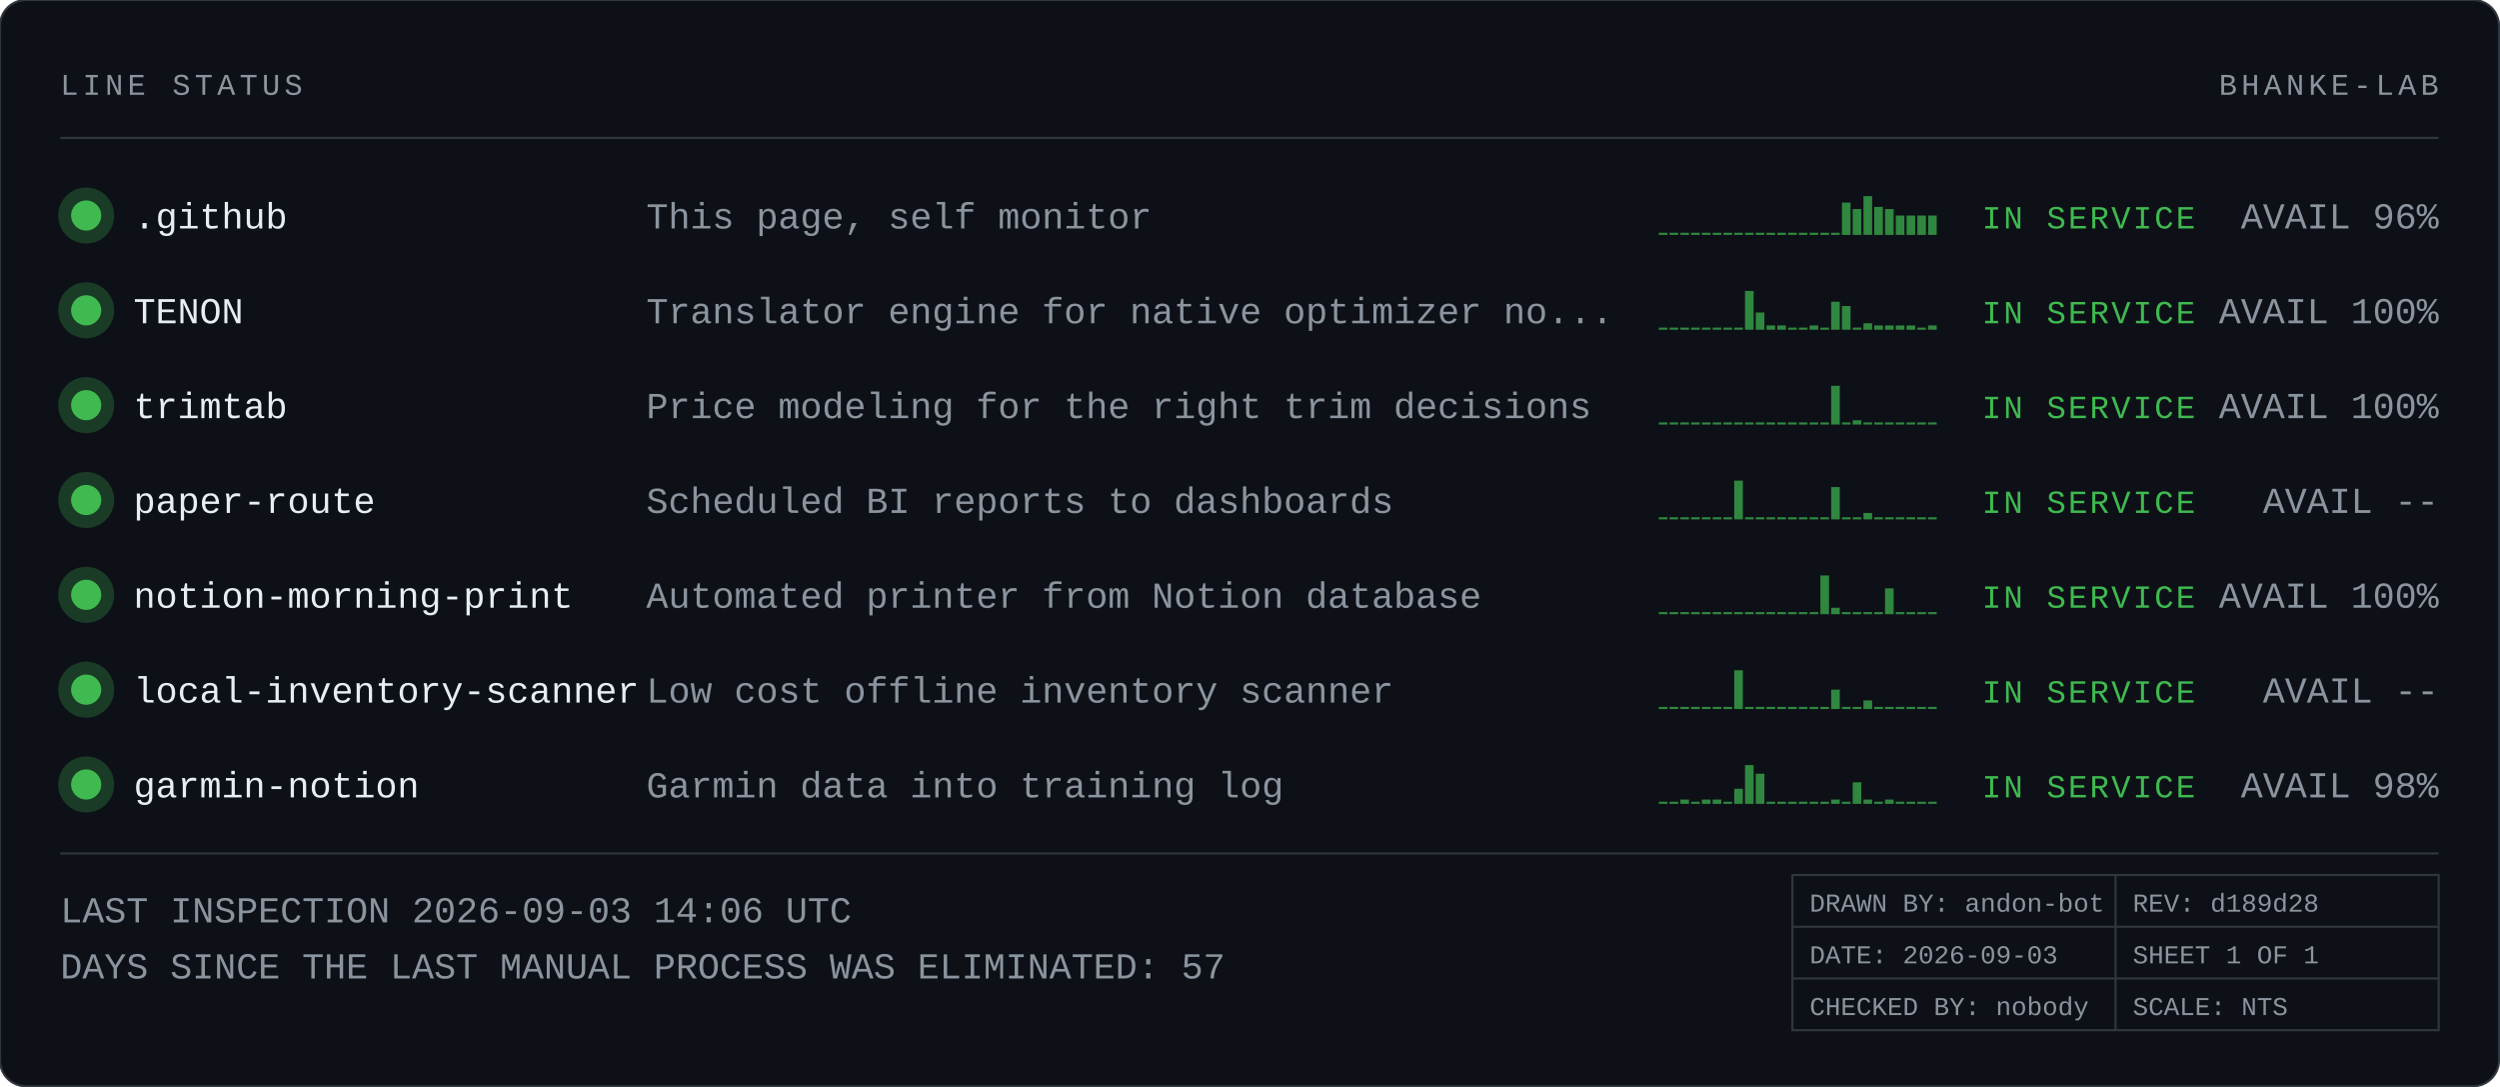
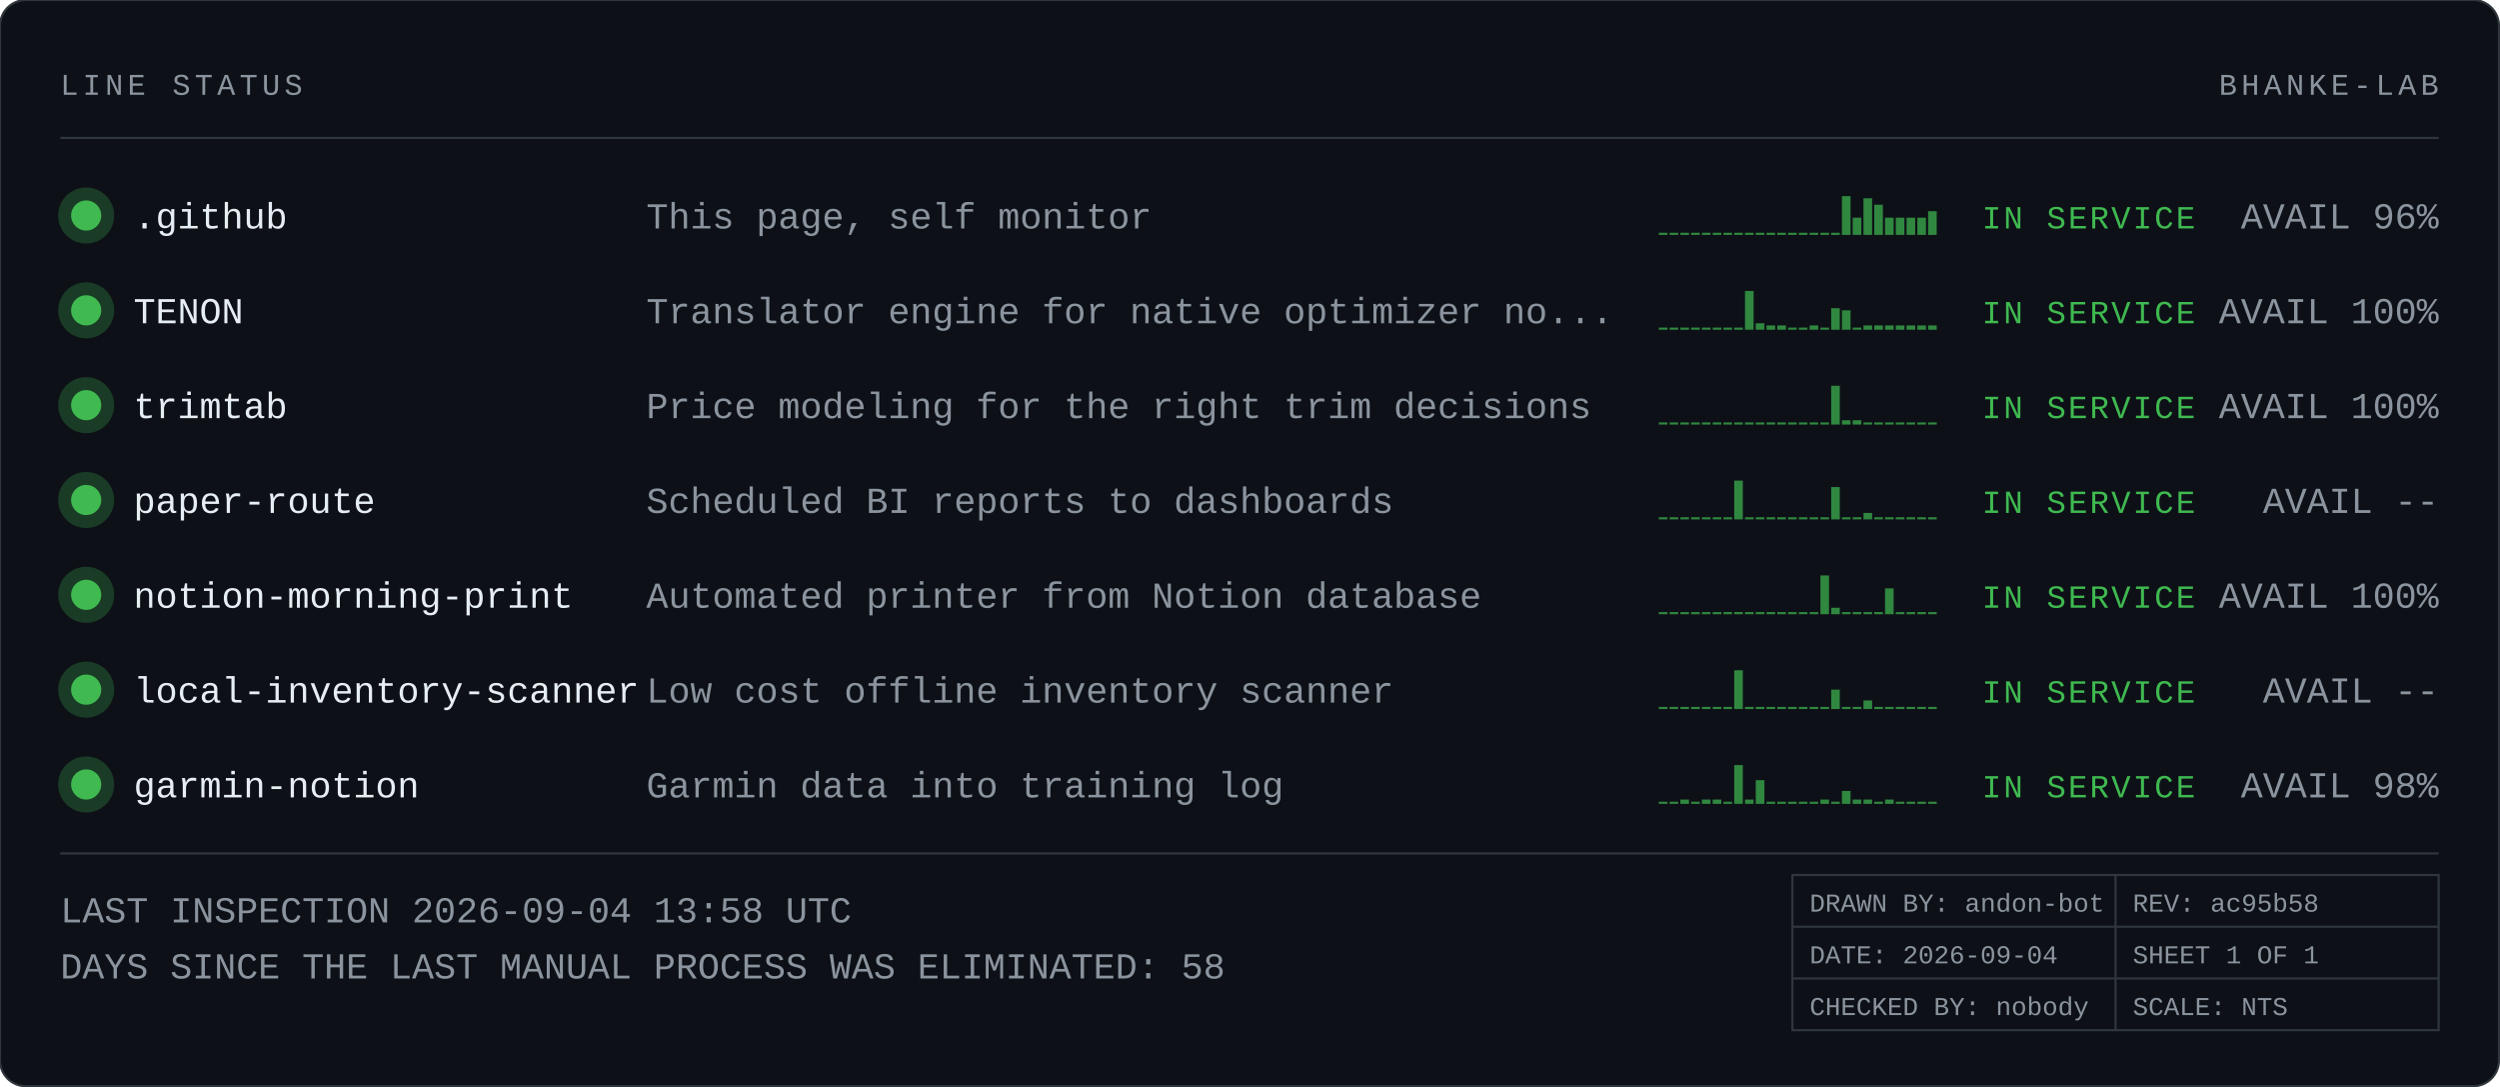
<svg xmlns="http://www.w3.org/2000/svg" width="1160" height="504" viewBox="0 0 1160 504" role="img" aria-label="Andon board">
  <style>
text { font-family: Consolas, 'Courier New', monospace; font-size: 17px; }
.hd { fill: #8b949e; font-size: 14px; letter-spacing: 2px; }
.name { fill: #e6edf3; }
.dim { fill: #8b949e; }
.st { font-size: 15px; letter-spacing: 1px; }
.tb { fill: #8b949e; font-size: 12px; }
</style>
  <rect x="0" y="0" width="1160" height="504" rx="12" fill="#0d1117" stroke="#30363d" />
  <text x="28" y="44" class="hd">LINE STATUS</text>
  <text x="1132" y="44" class="hd" text-anchor="end">BHANKE-LAB</text>
  <line x1="28" y1="64" x2="1132" y2="64" stroke="#30363d" />
  <circle cx="40" cy="100" r="13" fill="#3fb950" opacity="0.25" />
  <circle cx="40" cy="100" r="7" fill="#3fb950" />
  <text x="62" y="106" class="name">.github</text>
  <text x="300" y="106" class="dim">This page, self monitor</text>
  <rect x="770" y="108" width="4" height="1" fill="#3fb950" opacity="0.7" />
  <rect x="775" y="108" width="4" height="1" fill="#3fb950" opacity="0.7" />
  <rect x="780" y="108" width="4" height="1" fill="#3fb950" opacity="0.7" />
  <rect x="785" y="108" width="4" height="1" fill="#3fb950" opacity="0.7" />
  <rect x="790" y="108" width="4" height="1" fill="#3fb950" opacity="0.7" />
  <rect x="795" y="108" width="4" height="1" fill="#3fb950" opacity="0.7" />
  <rect x="800" y="108" width="4" height="1" fill="#3fb950" opacity="0.7" />
  <rect x="805" y="108" width="4" height="1" fill="#3fb950" opacity="0.7" />
  <rect x="810" y="108" width="4" height="1" fill="#3fb950" opacity="0.7" />
  <rect x="815" y="108" width="4" height="1" fill="#3fb950" opacity="0.7" />
  <rect x="820" y="108" width="4" height="1" fill="#3fb950" opacity="0.7" />
  <rect x="825" y="108" width="4" height="1" fill="#3fb950" opacity="0.7" />
  <rect x="830" y="108" width="4" height="1" fill="#3fb950" opacity="0.7" />
  <rect x="835" y="108" width="4" height="1" fill="#3fb950" opacity="0.7" />
  <rect x="840" y="108" width="4" height="1" fill="#3fb950" opacity="0.7" />
  <rect x="845" y="108" width="4" height="1" fill="#3fb950" opacity="0.7" />
  <rect x="850" y="108" width="4" height="1" fill="#3fb950" opacity="0.7" />
-   <rect x="855" y="94" width="4" height="15" fill="#3fb950" opacity="0.7" />
-   <rect x="860" y="97" width="4" height="12" fill="#3fb950" opacity="0.7" />
-   <rect x="865" y="91" width="4" height="18" fill="#3fb950" opacity="0.7" />
-   <rect x="870" y="96" width="4" height="13" fill="#3fb950" opacity="0.7" />
-   <rect x="875" y="97" width="4" height="12" fill="#3fb950" opacity="0.7" />
-   <rect x="880" y="100" width="4" height="9" fill="#3fb950" opacity="0.7" />
-   <rect x="885" y="100" width="4" height="9" fill="#3fb950" opacity="0.7" />
-   <rect x="890" y="100" width="4" height="9" fill="#3fb950" opacity="0.7" />
-   <rect x="895" y="100" width="4" height="9" fill="#3fb950" opacity="0.7" />
+   <rect x="855" y="91" width="4" height="18" fill="#3fb950" opacity="0.7" />
+   <rect x="860" y="101" width="4" height="8" fill="#3fb950" opacity="0.7" />
+   <rect x="865" y="92" width="4" height="17" fill="#3fb950" opacity="0.7" />
+   <rect x="870" y="95" width="4" height="14" fill="#3fb950" opacity="0.7" />
+   <rect x="875" y="101" width="4" height="8" fill="#3fb950" opacity="0.7" />
+   <rect x="880" y="101" width="4" height="8" fill="#3fb950" opacity="0.7" />
+   <rect x="885" y="101" width="4" height="8" fill="#3fb950" opacity="0.7" />
+   <rect x="890" y="101" width="4" height="8" fill="#3fb950" opacity="0.7" />
+   <rect x="895" y="98" width="4" height="11" fill="#3fb950" opacity="0.7" />
  <text x="920" y="106" class="st" fill="#3fb950">IN SERVICE</text>
  <text x="1132" y="106" class="dim" text-anchor="end">AVAIL 96%</text>
  <circle cx="40" cy="144" r="13" fill="#3fb950" opacity="0.25" />
  <circle cx="40" cy="144" r="7" fill="#3fb950" />
  <text x="62" y="150" class="name">TENON</text>
  <text x="300" y="150" class="dim">Translator engine for native optimizer no...</text>
  <rect x="770" y="152" width="4" height="1" fill="#3fb950" opacity="0.7" />
  <rect x="775" y="152" width="4" height="1" fill="#3fb950" opacity="0.7" />
  <rect x="780" y="152" width="4" height="1" fill="#3fb950" opacity="0.7" />
  <rect x="785" y="152" width="4" height="1" fill="#3fb950" opacity="0.7" />
  <rect x="790" y="152" width="4" height="1" fill="#3fb950" opacity="0.7" />
  <rect x="795" y="152" width="4" height="1" fill="#3fb950" opacity="0.7" />
  <rect x="800" y="152" width="4" height="1" fill="#3fb950" opacity="0.7" />
  <rect x="805" y="152" width="4" height="1" fill="#3fb950" opacity="0.7" />
  <rect x="810" y="135" width="4" height="18" fill="#3fb950" opacity="0.7" />
-   <rect x="815" y="145" width="4" height="8" fill="#3fb950" opacity="0.7" />
+   <rect x="815" y="150" width="4" height="3" fill="#3fb950" opacity="0.7" />
  <rect x="820" y="151" width="4" height="2" fill="#3fb950" opacity="0.7" />
  <rect x="825" y="151" width="4" height="2" fill="#3fb950" opacity="0.7" />
  <rect x="830" y="152" width="4" height="1" fill="#3fb950" opacity="0.7" />
  <rect x="835" y="152" width="4" height="1" fill="#3fb950" opacity="0.7" />
  <rect x="840" y="151" width="4" height="2" fill="#3fb950" opacity="0.7" />
  <rect x="845" y="152" width="4" height="1" fill="#3fb950" opacity="0.7" />
-   <rect x="850" y="140" width="4" height="13" fill="#3fb950" opacity="0.7" />
-   <rect x="855" y="142" width="4" height="11" fill="#3fb950" opacity="0.7" />
+   <rect x="850" y="143" width="4" height="10" fill="#3fb950" opacity="0.7" />
+   <rect x="855" y="144" width="4" height="9" fill="#3fb950" opacity="0.7" />
  <rect x="860" y="152" width="4" height="1" fill="#3fb950" opacity="0.7" />
-   <rect x="865" y="150" width="4" height="3" fill="#3fb950" opacity="0.7" />
+   <rect x="865" y="151" width="4" height="2" fill="#3fb950" opacity="0.7" />
  <rect x="870" y="151" width="4" height="2" fill="#3fb950" opacity="0.7" />
  <rect x="875" y="151" width="4" height="2" fill="#3fb950" opacity="0.7" />
  <rect x="880" y="151" width="4" height="2" fill="#3fb950" opacity="0.7" />
  <rect x="885" y="151" width="4" height="2" fill="#3fb950" opacity="0.7" />
-   <rect x="890" y="152" width="4" height="1" fill="#3fb950" opacity="0.7" />
+   <rect x="890" y="151" width="4" height="2" fill="#3fb950" opacity="0.7" />
  <rect x="895" y="151" width="4" height="2" fill="#3fb950" opacity="0.7" />
  <text x="920" y="150" class="st" fill="#3fb950">IN SERVICE</text>
  <text x="1132" y="150" class="dim" text-anchor="end">AVAIL 100%</text>
  <circle cx="40" cy="188" r="13" fill="#3fb950" opacity="0.25" />
  <circle cx="40" cy="188" r="7" fill="#3fb950" />
  <text x="62" y="194" class="name">trimtab</text>
  <text x="300" y="194" class="dim">Price modeling for the right trim decisions</text>
  <rect x="770" y="196" width="4" height="1" fill="#3fb950" opacity="0.7" />
  <rect x="775" y="196" width="4" height="1" fill="#3fb950" opacity="0.7" />
  <rect x="780" y="196" width="4" height="1" fill="#3fb950" opacity="0.7" />
  <rect x="785" y="196" width="4" height="1" fill="#3fb950" opacity="0.7" />
  <rect x="790" y="196" width="4" height="1" fill="#3fb950" opacity="0.7" />
  <rect x="795" y="196" width="4" height="1" fill="#3fb950" opacity="0.7" />
  <rect x="800" y="196" width="4" height="1" fill="#3fb950" opacity="0.7" />
  <rect x="805" y="196" width="4" height="1" fill="#3fb950" opacity="0.7" />
  <rect x="810" y="196" width="4" height="1" fill="#3fb950" opacity="0.7" />
  <rect x="815" y="196" width="4" height="1" fill="#3fb950" opacity="0.7" />
  <rect x="820" y="196" width="4" height="1" fill="#3fb950" opacity="0.7" />
  <rect x="825" y="196" width="4" height="1" fill="#3fb950" opacity="0.7" />
  <rect x="830" y="196" width="4" height="1" fill="#3fb950" opacity="0.7" />
  <rect x="835" y="196" width="4" height="1" fill="#3fb950" opacity="0.7" />
  <rect x="840" y="196" width="4" height="1" fill="#3fb950" opacity="0.7" />
  <rect x="845" y="196" width="4" height="1" fill="#3fb950" opacity="0.7" />
  <rect x="850" y="179" width="4" height="18" fill="#3fb950" opacity="0.7" />
-   <rect x="855" y="196" width="4" height="1" fill="#3fb950" opacity="0.7" />
+   <rect x="855" y="195" width="4" height="2" fill="#3fb950" opacity="0.7" />
  <rect x="860" y="195" width="4" height="2" fill="#3fb950" opacity="0.7" />
  <rect x="865" y="196" width="4" height="1" fill="#3fb950" opacity="0.7" />
  <rect x="870" y="196" width="4" height="1" fill="#3fb950" opacity="0.7" />
  <rect x="875" y="196" width="4" height="1" fill="#3fb950" opacity="0.7" />
  <rect x="880" y="196" width="4" height="1" fill="#3fb950" opacity="0.7" />
  <rect x="885" y="196" width="4" height="1" fill="#3fb950" opacity="0.7" />
  <rect x="890" y="196" width="4" height="1" fill="#3fb950" opacity="0.7" />
  <rect x="895" y="196" width="4" height="1" fill="#3fb950" opacity="0.7" />
  <text x="920" y="194" class="st" fill="#3fb950">IN SERVICE</text>
  <text x="1132" y="194" class="dim" text-anchor="end">AVAIL 100%</text>
  <circle cx="40" cy="232" r="13" fill="#3fb950" opacity="0.25" />
  <circle cx="40" cy="232" r="7" fill="#3fb950" />
  <text x="62" y="238" class="name">paper-route</text>
  <text x="300" y="238" class="dim">Scheduled BI reports to dashboards</text>
  <rect x="770" y="240" width="4" height="1" fill="#3fb950" opacity="0.7" />
  <rect x="775" y="240" width="4" height="1" fill="#3fb950" opacity="0.7" />
  <rect x="780" y="240" width="4" height="1" fill="#3fb950" opacity="0.7" />
  <rect x="785" y="240" width="4" height="1" fill="#3fb950" opacity="0.7" />
  <rect x="790" y="240" width="4" height="1" fill="#3fb950" opacity="0.7" />
  <rect x="795" y="240" width="4" height="1" fill="#3fb950" opacity="0.7" />
  <rect x="800" y="240" width="4" height="1" fill="#3fb950" opacity="0.7" />
  <rect x="805" y="223" width="4" height="18" fill="#3fb950" opacity="0.7" />
  <rect x="810" y="240" width="4" height="1" fill="#3fb950" opacity="0.7" />
  <rect x="815" y="240" width="4" height="1" fill="#3fb950" opacity="0.7" />
  <rect x="820" y="240" width="4" height="1" fill="#3fb950" opacity="0.7" />
  <rect x="825" y="240" width="4" height="1" fill="#3fb950" opacity="0.7" />
  <rect x="830" y="240" width="4" height="1" fill="#3fb950" opacity="0.7" />
  <rect x="835" y="240" width="4" height="1" fill="#3fb950" opacity="0.7" />
  <rect x="840" y="240" width="4" height="1" fill="#3fb950" opacity="0.7" />
  <rect x="845" y="240" width="4" height="1" fill="#3fb950" opacity="0.7" />
  <rect x="850" y="226" width="4" height="15" fill="#3fb950" opacity="0.7" />
  <rect x="855" y="240" width="4" height="1" fill="#3fb950" opacity="0.7" />
  <rect x="860" y="240" width="4" height="1" fill="#3fb950" opacity="0.7" />
  <rect x="865" y="238" width="4" height="3" fill="#3fb950" opacity="0.7" />
  <rect x="870" y="240" width="4" height="1" fill="#3fb950" opacity="0.7" />
  <rect x="875" y="240" width="4" height="1" fill="#3fb950" opacity="0.7" />
  <rect x="880" y="240" width="4" height="1" fill="#3fb950" opacity="0.7" />
  <rect x="885" y="240" width="4" height="1" fill="#3fb950" opacity="0.7" />
  <rect x="890" y="240" width="4" height="1" fill="#3fb950" opacity="0.7" />
  <rect x="895" y="240" width="4" height="1" fill="#3fb950" opacity="0.7" />
  <text x="920" y="238" class="st" fill="#3fb950">IN SERVICE</text>
  <text x="1132" y="238" class="dim" text-anchor="end">AVAIL --</text>
  <circle cx="40" cy="276" r="13" fill="#3fb950" opacity="0.25" />
  <circle cx="40" cy="276" r="7" fill="#3fb950" />
  <text x="62" y="282" class="name">notion-morning-print</text>
  <text x="300" y="282" class="dim">Automated printer from Notion database</text>
  <rect x="770" y="284" width="4" height="1" fill="#3fb950" opacity="0.7" />
  <rect x="775" y="284" width="4" height="1" fill="#3fb950" opacity="0.7" />
  <rect x="780" y="284" width="4" height="1" fill="#3fb950" opacity="0.7" />
  <rect x="785" y="284" width="4" height="1" fill="#3fb950" opacity="0.7" />
  <rect x="790" y="284" width="4" height="1" fill="#3fb950" opacity="0.7" />
  <rect x="795" y="284" width="4" height="1" fill="#3fb950" opacity="0.7" />
  <rect x="800" y="284" width="4" height="1" fill="#3fb950" opacity="0.7" />
  <rect x="805" y="284" width="4" height="1" fill="#3fb950" opacity="0.7" />
  <rect x="810" y="284" width="4" height="1" fill="#3fb950" opacity="0.7" />
  <rect x="815" y="284" width="4" height="1" fill="#3fb950" opacity="0.7" />
  <rect x="820" y="284" width="4" height="1" fill="#3fb950" opacity="0.7" />
  <rect x="825" y="284" width="4" height="1" fill="#3fb950" opacity="0.7" />
  <rect x="830" y="284" width="4" height="1" fill="#3fb950" opacity="0.7" />
  <rect x="835" y="284" width="4" height="1" fill="#3fb950" opacity="0.7" />
  <rect x="840" y="284" width="4" height="1" fill="#3fb950" opacity="0.7" />
  <rect x="845" y="267" width="4" height="18" fill="#3fb950" opacity="0.7" />
  <rect x="850" y="282" width="4" height="3" fill="#3fb950" opacity="0.7" />
  <rect x="855" y="284" width="4" height="1" fill="#3fb950" opacity="0.7" />
  <rect x="860" y="284" width="4" height="1" fill="#3fb950" opacity="0.7" />
  <rect x="865" y="284" width="4" height="1" fill="#3fb950" opacity="0.7" />
  <rect x="870" y="284" width="4" height="1" fill="#3fb950" opacity="0.7" />
  <rect x="875" y="273" width="4" height="12" fill="#3fb950" opacity="0.7" />
  <rect x="880" y="284" width="4" height="1" fill="#3fb950" opacity="0.7" />
  <rect x="885" y="284" width="4" height="1" fill="#3fb950" opacity="0.7" />
  <rect x="890" y="284" width="4" height="1" fill="#3fb950" opacity="0.7" />
  <rect x="895" y="284" width="4" height="1" fill="#3fb950" opacity="0.7" />
  <text x="920" y="282" class="st" fill="#3fb950">IN SERVICE</text>
  <text x="1132" y="282" class="dim" text-anchor="end">AVAIL 100%</text>
  <circle cx="40" cy="320" r="13" fill="#3fb950" opacity="0.25" />
  <circle cx="40" cy="320" r="7" fill="#3fb950" />
  <text x="62" y="326" class="name">local-inventory-scanner</text>
  <text x="300" y="326" class="dim">Low cost offline inventory scanner</text>
  <rect x="770" y="328" width="4" height="1" fill="#3fb950" opacity="0.7" />
  <rect x="775" y="328" width="4" height="1" fill="#3fb950" opacity="0.7" />
  <rect x="780" y="328" width="4" height="1" fill="#3fb950" opacity="0.7" />
  <rect x="785" y="328" width="4" height="1" fill="#3fb950" opacity="0.7" />
  <rect x="790" y="328" width="4" height="1" fill="#3fb950" opacity="0.7" />
  <rect x="795" y="328" width="4" height="1" fill="#3fb950" opacity="0.7" />
  <rect x="800" y="328" width="4" height="1" fill="#3fb950" opacity="0.7" />
  <rect x="805" y="311" width="4" height="18" fill="#3fb950" opacity="0.7" />
  <rect x="810" y="328" width="4" height="1" fill="#3fb950" opacity="0.7" />
  <rect x="815" y="328" width="4" height="1" fill="#3fb950" opacity="0.7" />
  <rect x="820" y="328" width="4" height="1" fill="#3fb950" opacity="0.7" />
  <rect x="825" y="328" width="4" height="1" fill="#3fb950" opacity="0.7" />
  <rect x="830" y="328" width="4" height="1" fill="#3fb950" opacity="0.7" />
  <rect x="835" y="328" width="4" height="1" fill="#3fb950" opacity="0.7" />
  <rect x="840" y="328" width="4" height="1" fill="#3fb950" opacity="0.7" />
  <rect x="845" y="328" width="4" height="1" fill="#3fb950" opacity="0.7" />
  <rect x="850" y="320" width="4" height="9" fill="#3fb950" opacity="0.7" />
  <rect x="855" y="328" width="4" height="1" fill="#3fb950" opacity="0.7" />
  <rect x="860" y="328" width="4" height="1" fill="#3fb950" opacity="0.7" />
  <rect x="865" y="325" width="4" height="4" fill="#3fb950" opacity="0.7" />
  <rect x="870" y="328" width="4" height="1" fill="#3fb950" opacity="0.7" />
  <rect x="875" y="328" width="4" height="1" fill="#3fb950" opacity="0.7" />
  <rect x="880" y="328" width="4" height="1" fill="#3fb950" opacity="0.7" />
  <rect x="885" y="328" width="4" height="1" fill="#3fb950" opacity="0.7" />
  <rect x="890" y="328" width="4" height="1" fill="#3fb950" opacity="0.7" />
  <rect x="895" y="328" width="4" height="1" fill="#3fb950" opacity="0.7" />
  <text x="920" y="326" class="st" fill="#3fb950">IN SERVICE</text>
  <text x="1132" y="326" class="dim" text-anchor="end">AVAIL --</text>
  <circle cx="40" cy="364" r="13" fill="#3fb950" opacity="0.25" />
  <circle cx="40" cy="364" r="7" fill="#3fb950" />
  <text x="62" y="370" class="name">garmin-notion</text>
  <text x="300" y="370" class="dim">Garmin data into training log</text>
  <rect x="770" y="372" width="4" height="1" fill="#3fb950" opacity="0.7" />
  <rect x="775" y="372" width="4" height="1" fill="#3fb950" opacity="0.7" />
  <rect x="780" y="371" width="4" height="2" fill="#3fb950" opacity="0.7" />
  <rect x="785" y="372" width="4" height="1" fill="#3fb950" opacity="0.7" />
  <rect x="790" y="371" width="4" height="2" fill="#3fb950" opacity="0.7" />
  <rect x="795" y="371" width="4" height="2" fill="#3fb950" opacity="0.7" />
  <rect x="800" y="372" width="4" height="1" fill="#3fb950" opacity="0.7" />
-   <rect x="805" y="366" width="4" height="7" fill="#3fb950" opacity="0.7" />
-   <rect x="810" y="355" width="4" height="18" fill="#3fb950" opacity="0.7" />
-   <rect x="815" y="359" width="4" height="14" fill="#3fb950" opacity="0.7" />
+   <rect x="805" y="355" width="4" height="18" fill="#3fb950" opacity="0.7" />
+   <rect x="810" y="371" width="4" height="2" fill="#3fb950" opacity="0.7" />
+   <rect x="815" y="362" width="4" height="11" fill="#3fb950" opacity="0.7" />
  <rect x="820" y="372" width="4" height="1" fill="#3fb950" opacity="0.7" />
  <rect x="825" y="372" width="4" height="1" fill="#3fb950" opacity="0.7" />
  <rect x="830" y="372" width="4" height="1" fill="#3fb950" opacity="0.7" />
  <rect x="835" y="372" width="4" height="1" fill="#3fb950" opacity="0.7" />
  <rect x="840" y="372" width="4" height="1" fill="#3fb950" opacity="0.7" />
-   <rect x="845" y="372" width="4" height="1" fill="#3fb950" opacity="0.7" />
-   <rect x="850" y="371" width="4" height="2" fill="#3fb950" opacity="0.7" />
-   <rect x="855" y="372" width="4" height="1" fill="#3fb950" opacity="0.7" />
-   <rect x="860" y="363" width="4" height="10" fill="#3fb950" opacity="0.7" />
+   <rect x="845" y="371" width="4" height="2" fill="#3fb950" opacity="0.7" />
+   <rect x="850" y="372" width="4" height="1" fill="#3fb950" opacity="0.7" />
+   <rect x="855" y="367" width="4" height="6" fill="#3fb950" opacity="0.7" />
+   <rect x="860" y="371" width="4" height="2" fill="#3fb950" opacity="0.7" />
  <rect x="865" y="371" width="4" height="2" fill="#3fb950" opacity="0.7" />
  <rect x="870" y="372" width="4" height="1" fill="#3fb950" opacity="0.7" />
  <rect x="875" y="371" width="4" height="2" fill="#3fb950" opacity="0.7" />
  <rect x="880" y="372" width="4" height="1" fill="#3fb950" opacity="0.7" />
  <rect x="885" y="372" width="4" height="1" fill="#3fb950" opacity="0.7" />
  <rect x="890" y="372" width="4" height="1" fill="#3fb950" opacity="0.7" />
  <rect x="895" y="372" width="4" height="1" fill="#3fb950" opacity="0.7" />
  <text x="920" y="370" class="st" fill="#3fb950">IN SERVICE</text>
  <text x="1132" y="370" class="dim" text-anchor="end">AVAIL 98%</text>
  <line x1="28" y1="396" x2="1132" y2="396" stroke="#30363d" />
-   <text x="28" y="428" class="dim">LAST INSPECTION 2026-09-03 14:06 UTC</text>
-   <text x="28" y="454" class="dim">DAYS SINCE THE LAST MANUAL PROCESS WAS ELIMINATED: 57</text>
+   <text x="28" y="428" class="dim">LAST INSPECTION 2026-09-04 13:58 UTC</text>
+   <text x="28" y="454" class="dim">DAYS SINCE THE LAST MANUAL PROCESS WAS ELIMINATED: 58</text>
  <rect x="832" y="406" width="300" height="72" fill="none" stroke="#30363d" />
  <line x1="832" y1="430" x2="1132" y2="430" stroke="#30363d" />
  <line x1="832" y1="454" x2="1132" y2="454" stroke="#30363d" />
  <line x1="982" y1="406" x2="982" y2="478" stroke="#30363d" />
  <text x="840" y="423" class="tb">DRAWN BY: andon-bot</text>
-   <text x="990" y="423" class="tb">REV: d189d28</text>
-   <text x="840" y="447" class="tb">DATE: 2026-09-03</text>
+   <text x="990" y="423" class="tb">REV: ac95b58</text>
+   <text x="840" y="447" class="tb">DATE: 2026-09-04</text>
  <text x="990" y="447" class="tb">SHEET 1 OF 1</text>
  <text x="840" y="471" class="tb">CHECKED BY: nobody</text>
  <text x="990" y="471" class="tb">SCALE: NTS</text>
</svg>
